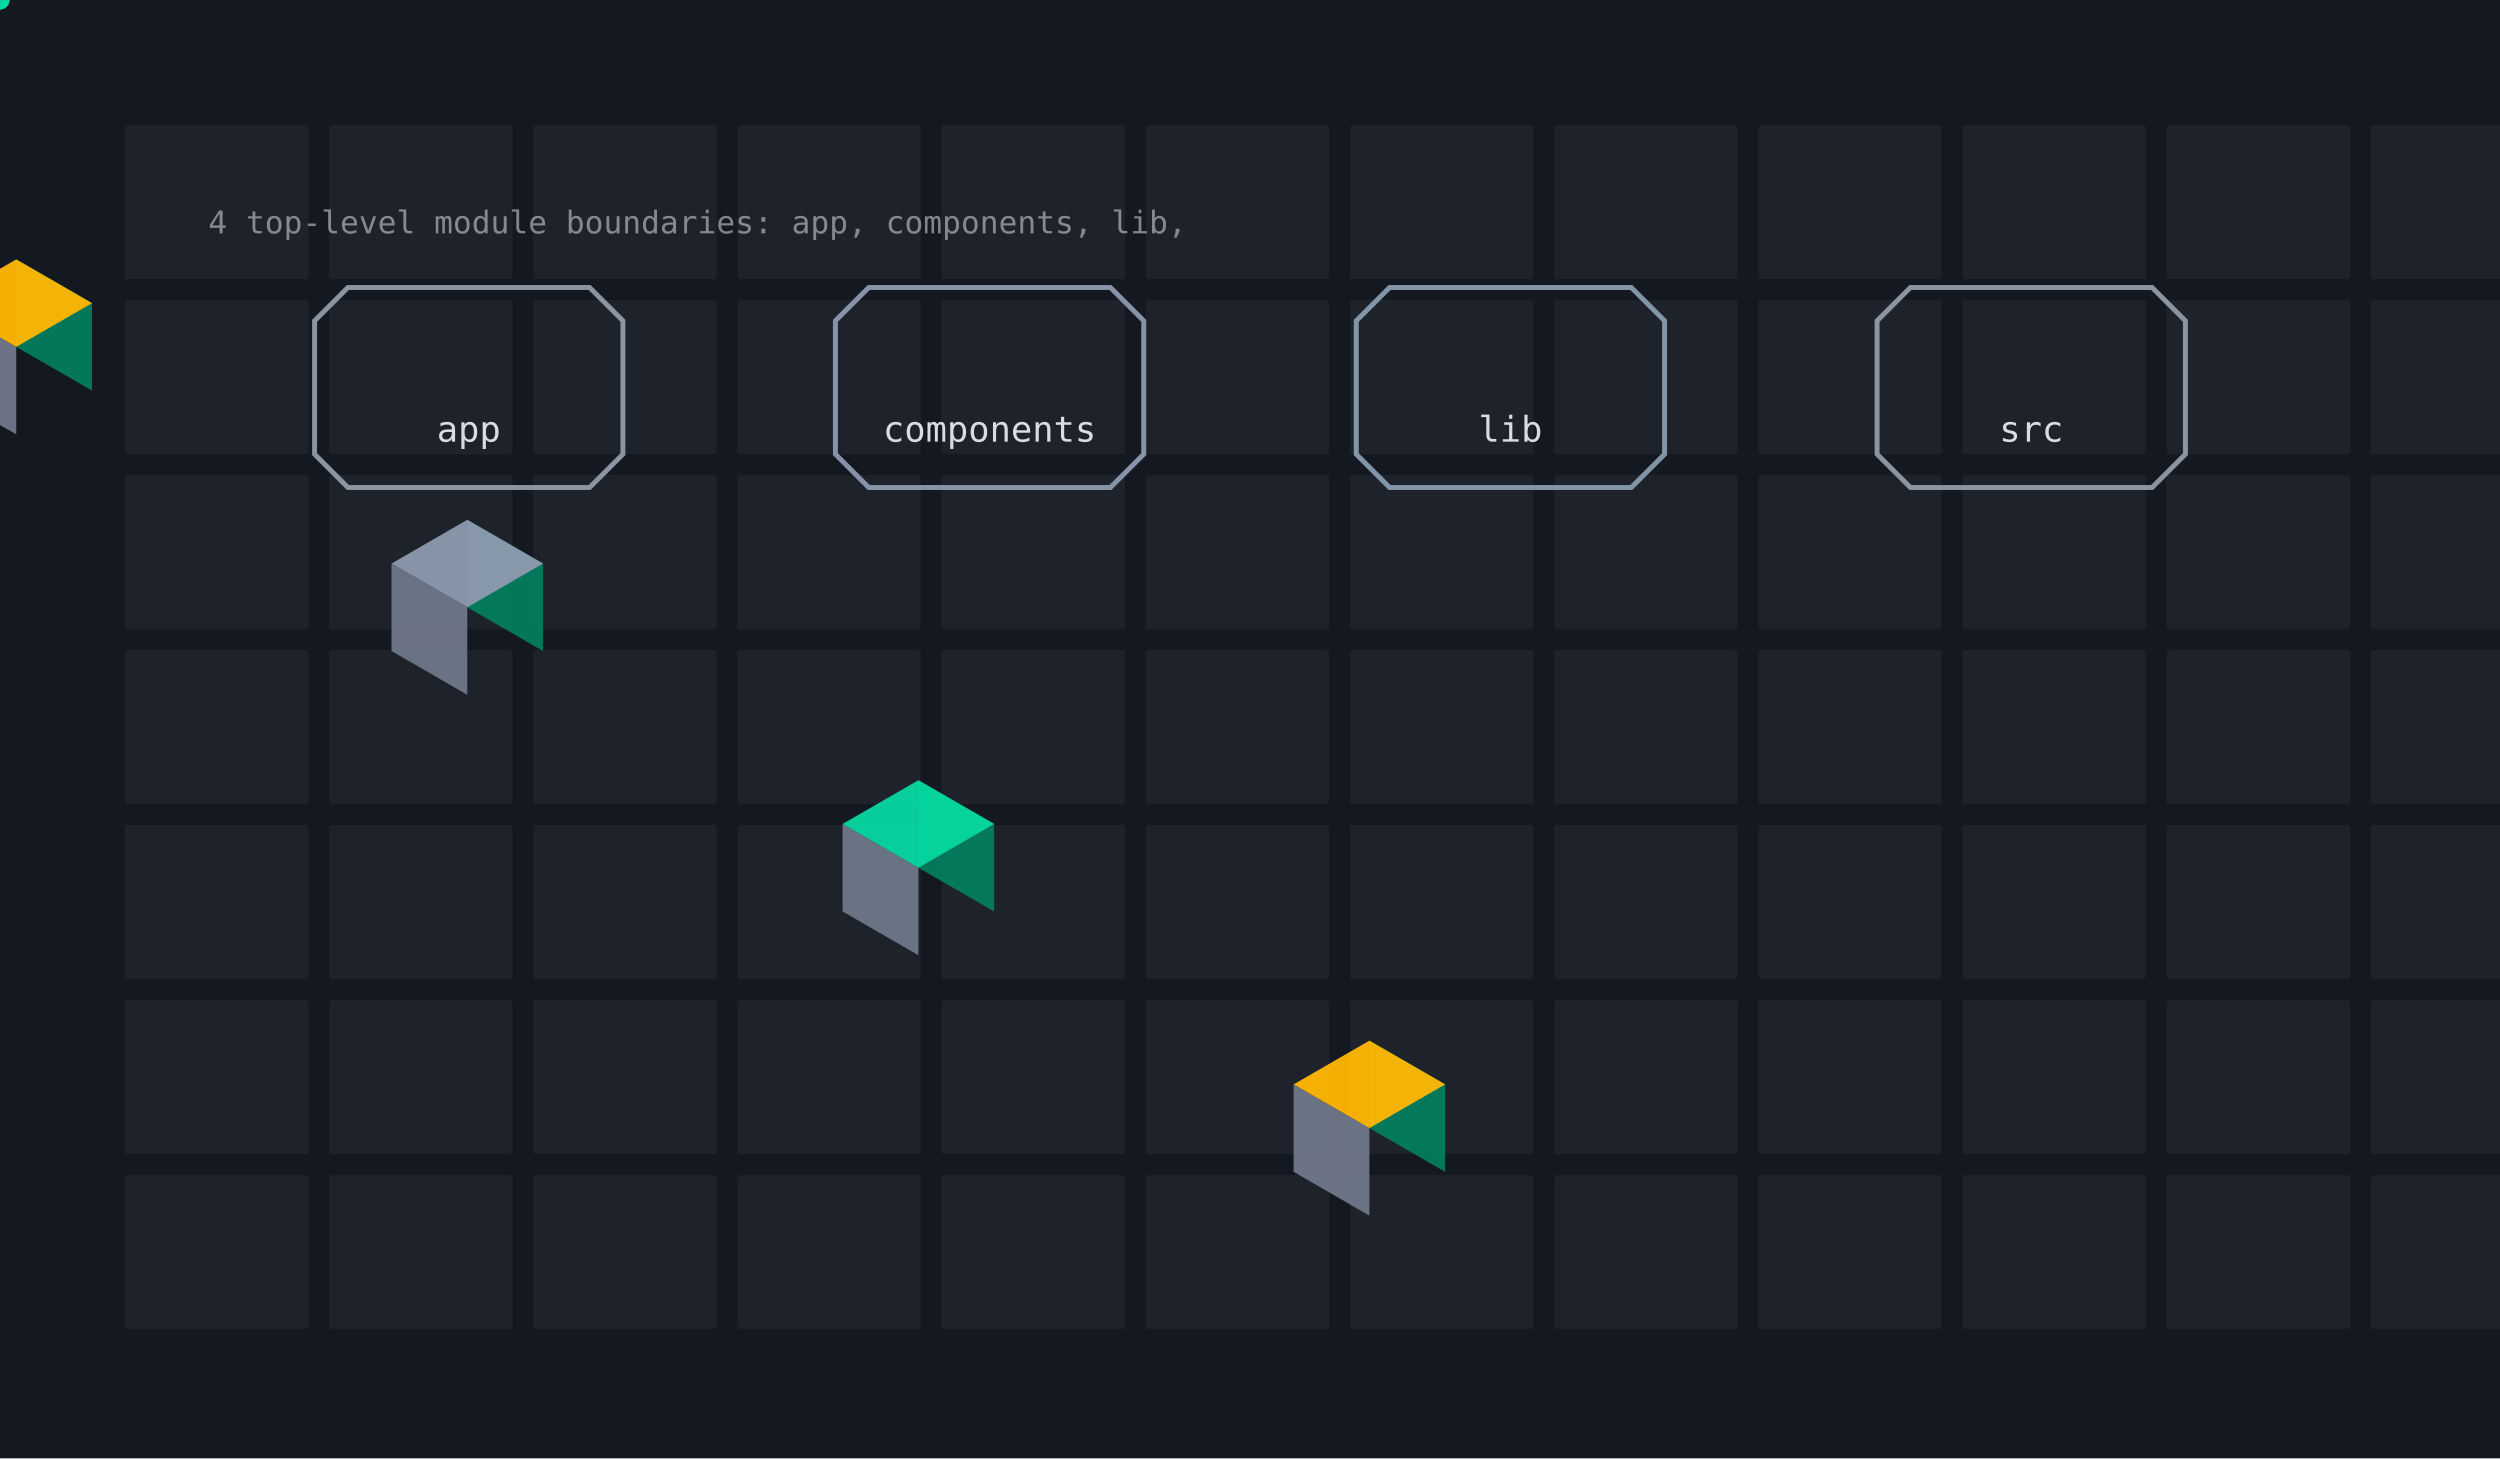
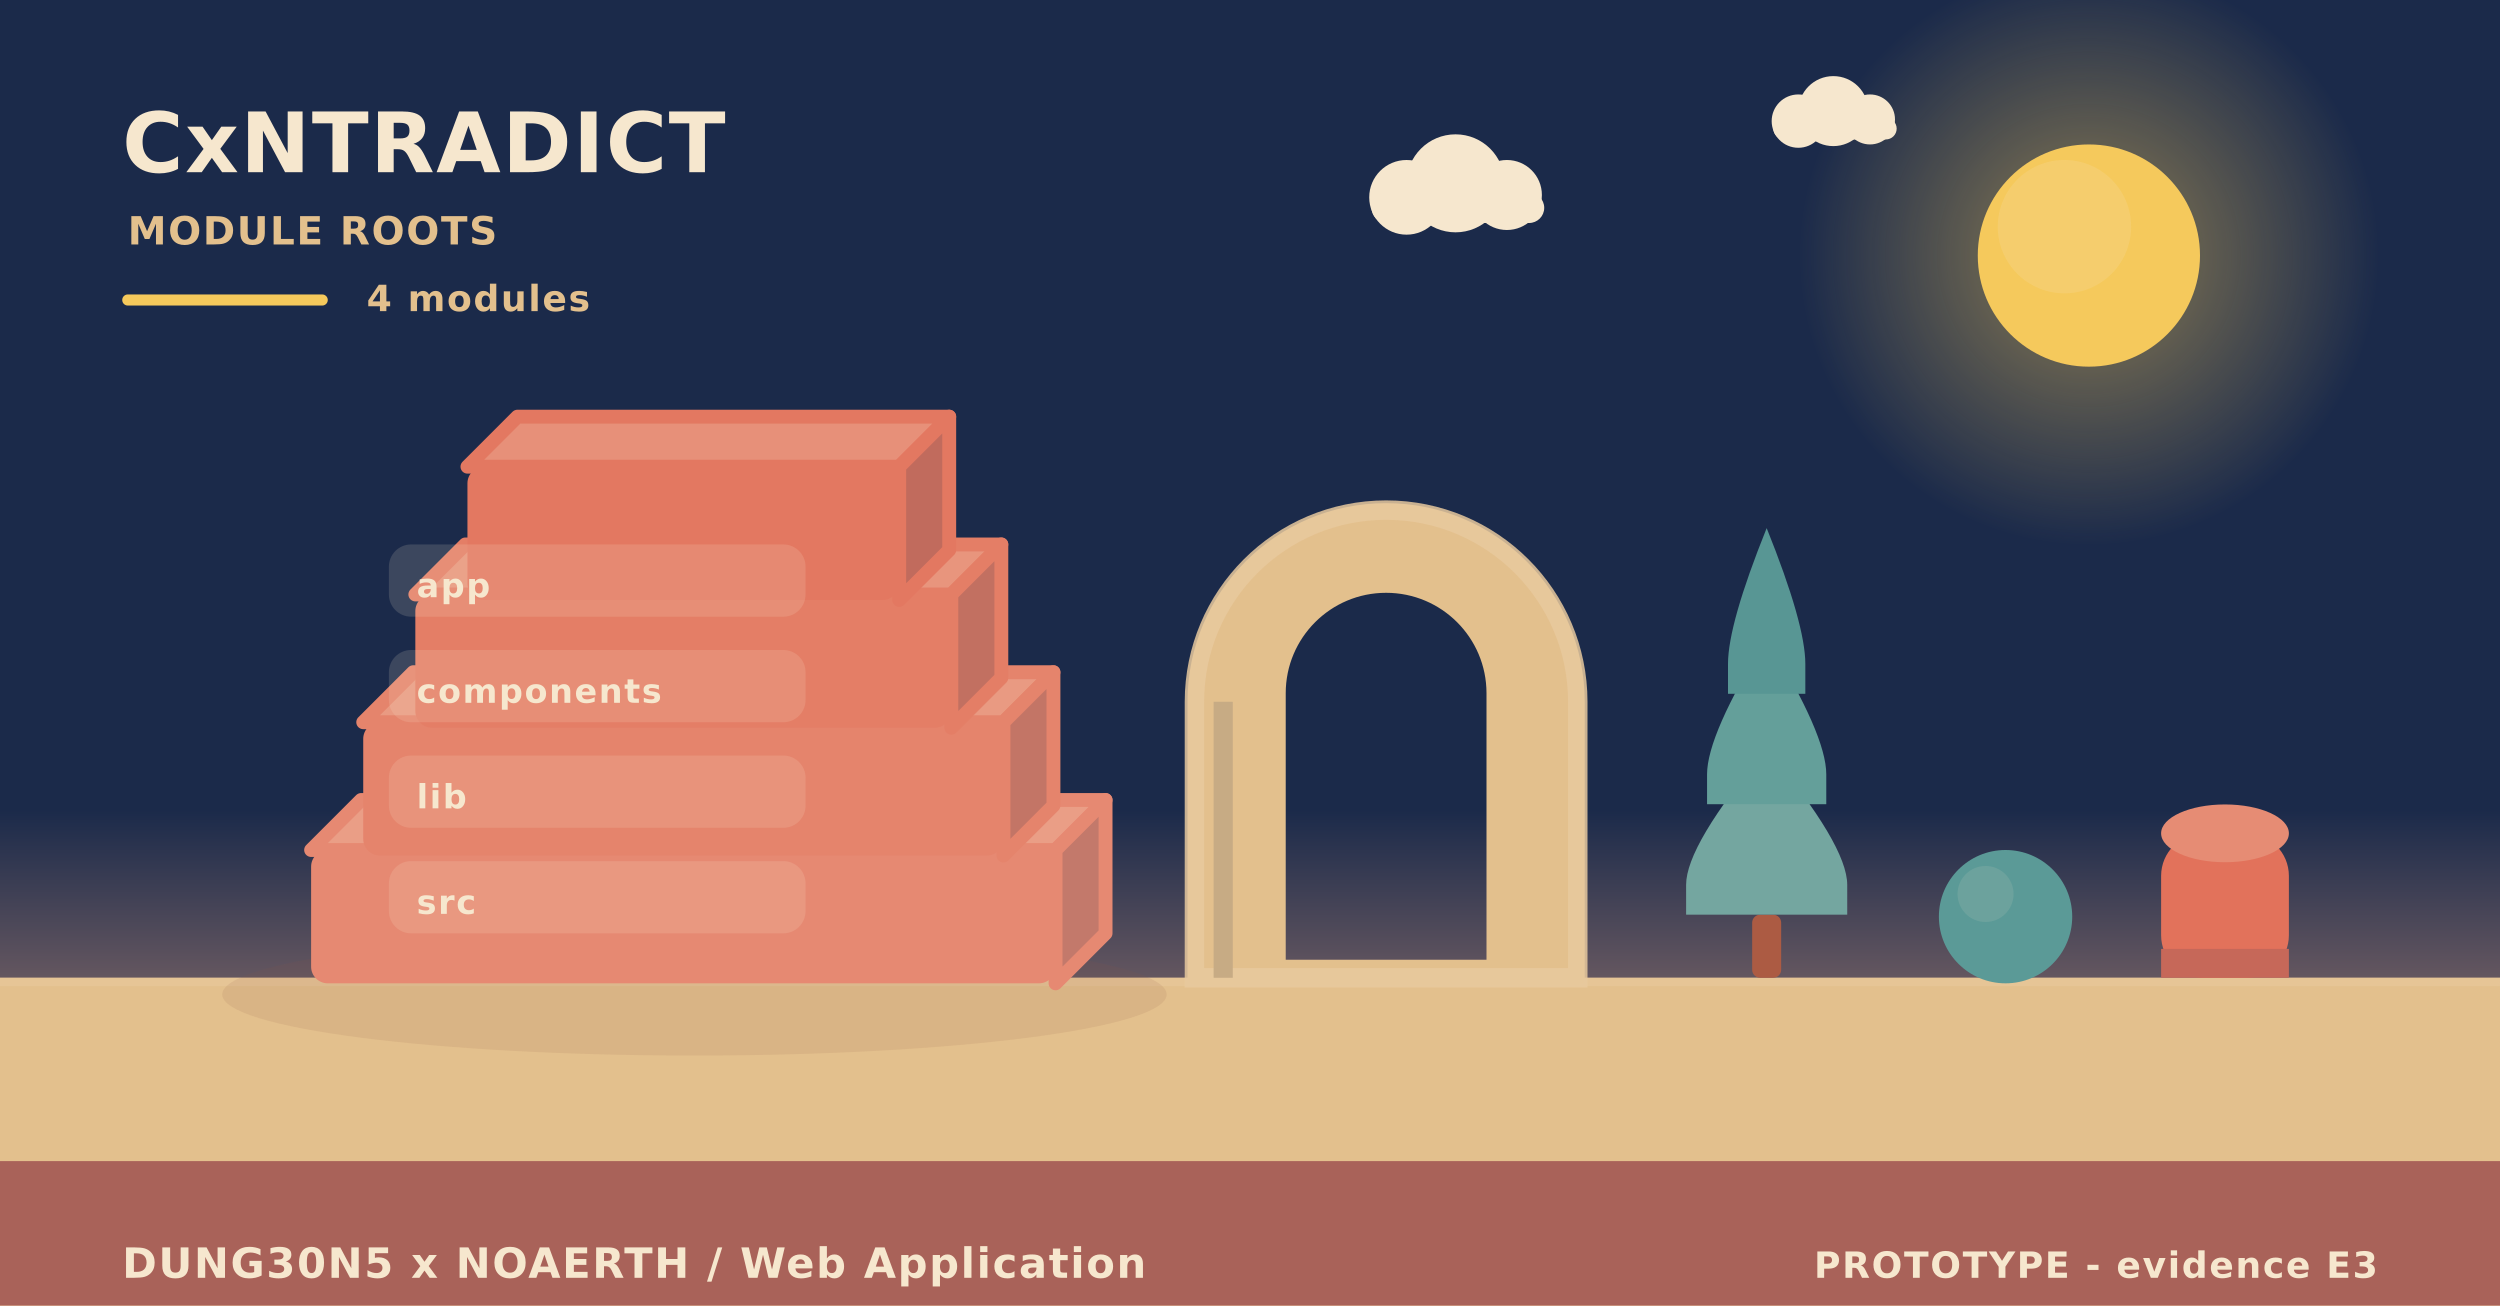
- <svg xmlns="http://www.w3.org/2000/svg" viewBox="0 0 1200 700" width="1200" height="700" role="img" aria-label="CxNTRADICT architecture">
-   <rect width="1200" height="700" fill="#141821" />
-   <defs>
-     <linearGradient id="ga" x1="0" y1="0" x2="1" y2="1">
-       <stop offset="0%" stop-color="#ffb703" />
-       <stop offset="100%" stop-color="#8d99ae" />
-     </linearGradient>
-   </defs>
-   <rect x="60.00" y="60.00" width="88.00" height="74.00" rx="1.20" fill="#eef1f6" opacity="0.05" />
-   <rect x="158.00" y="60.00" width="88.00" height="74.00" rx="1.20" fill="#eef1f6" opacity="0.05" />
-   <rect x="256.00" y="60.00" width="88.00" height="74.00" rx="1.20" fill="#eef1f6" opacity="0.05" />
-   <rect x="354.00" y="60.00" width="88.00" height="74.00" rx="1.20" fill="#eef1f6" opacity="0.05" />
-   <rect x="452.00" y="60.00" width="88.00" height="74.00" rx="1.20" fill="#eef1f6" opacity="0.05" />
-   <rect x="550.00" y="60.00" width="88.00" height="74.00" rx="1.20" fill="#eef1f6" opacity="0.05" />
-   <rect x="648.00" y="60.00" width="88.00" height="74.00" rx="1.20" fill="#eef1f6" opacity="0.05" />
-   <rect x="746.00" y="60.00" width="88.00" height="74.00" rx="1.20" fill="#eef1f6" opacity="0.05" />
-   <rect x="844.00" y="60.00" width="88.00" height="74.00" rx="1.20" fill="#eef1f6" opacity="0.05" />
-   <rect x="942.00" y="60.00" width="88.00" height="74.00" rx="1.20" fill="#eef1f6" opacity="0.05" />
-   <rect x="1040.00" y="60.00" width="88.00" height="74.00" rx="1.20" fill="#eef1f6" opacity="0.05" />
-   <rect x="1138.00" y="60.00" width="88.00" height="74.00" rx="1.20" fill="#eef1f6" opacity="0.05" />
-   <rect x="60.00" y="144.00" width="88.00" height="74.00" rx="1.20" fill="#eef1f6" opacity="0.05" />
-   <rect x="158.00" y="144.00" width="88.00" height="74.00" rx="1.20" fill="#eef1f6" opacity="0.05" />
-   <rect x="256.00" y="144.00" width="88.00" height="74.00" rx="1.20" fill="#eef1f6" opacity="0.05" />
-   <rect x="354.00" y="144.00" width="88.00" height="74.00" rx="1.20" fill="#eef1f6" opacity="0.05" />
-   <rect x="452.00" y="144.00" width="88.00" height="74.00" rx="1.20" fill="#eef1f6" opacity="0.05" />
-   <rect x="550.00" y="144.00" width="88.00" height="74.00" rx="1.20" fill="#eef1f6" opacity="0.05" />
-   <rect x="648.00" y="144.00" width="88.00" height="74.00" rx="1.20" fill="#eef1f6" opacity="0.05" />
-   <rect x="746.00" y="144.00" width="88.00" height="74.00" rx="1.20" fill="#eef1f6" opacity="0.05" />
-   <rect x="844.00" y="144.00" width="88.00" height="74.00" rx="1.20" fill="#eef1f6" opacity="0.05" />
-   <rect x="942.00" y="144.00" width="88.00" height="74.00" rx="1.20" fill="#eef1f6" opacity="0.05" />
-   <rect x="1040.00" y="144.00" width="88.00" height="74.00" rx="1.20" fill="#eef1f6" opacity="0.05" />
-   <rect x="1138.00" y="144.00" width="88.00" height="74.00" rx="1.20" fill="#eef1f6" opacity="0.05" />
-   <rect x="60.00" y="228.00" width="88.00" height="74.00" rx="1.20" fill="#eef1f6" opacity="0.05" />
-   <rect x="158.00" y="228.00" width="88.00" height="74.00" rx="1.20" fill="#eef1f6" opacity="0.05" />
-   <rect x="256.00" y="228.00" width="88.00" height="74.00" rx="1.20" fill="#eef1f6" opacity="0.05" />
-   <rect x="354.00" y="228.00" width="88.00" height="74.00" rx="1.20" fill="#eef1f6" opacity="0.05" />
-   <rect x="452.00" y="228.00" width="88.00" height="74.00" rx="1.20" fill="#eef1f6" opacity="0.05" />
-   <rect x="550.00" y="228.00" width="88.00" height="74.00" rx="1.20" fill="#eef1f6" opacity="0.05" />
-   <rect x="648.00" y="228.00" width="88.00" height="74.00" rx="1.20" fill="#eef1f6" opacity="0.05" />
-   <rect x="746.00" y="228.00" width="88.00" height="74.00" rx="1.20" fill="#eef1f6" opacity="0.05" />
-   <rect x="844.00" y="228.00" width="88.00" height="74.00" rx="1.20" fill="#eef1f6" opacity="0.05" />
-   <rect x="942.00" y="228.00" width="88.00" height="74.00" rx="1.20" fill="#eef1f6" opacity="0.05" />
-   <rect x="1040.00" y="228.00" width="88.00" height="74.00" rx="1.20" fill="#eef1f6" opacity="0.05" />
-   <rect x="1138.00" y="228.00" width="88.00" height="74.00" rx="1.20" fill="#eef1f6" opacity="0.05" />
-   <rect x="60.00" y="312.00" width="88.00" height="74.00" rx="1.20" fill="#eef1f6" opacity="0.05" />
-   <rect x="158.00" y="312.00" width="88.00" height="74.00" rx="1.20" fill="#eef1f6" opacity="0.05" />
-   <rect x="256.00" y="312.00" width="88.00" height="74.00" rx="1.20" fill="#eef1f6" opacity="0.05" />
-   <rect x="354.00" y="312.00" width="88.00" height="74.00" rx="1.20" fill="#eef1f6" opacity="0.05" />
-   <rect x="452.00" y="312.00" width="88.00" height="74.00" rx="1.20" fill="#eef1f6" opacity="0.05" />
-   <rect x="550.00" y="312.00" width="88.00" height="74.00" rx="1.20" fill="#eef1f6" opacity="0.05" />
-   <rect x="648.00" y="312.00" width="88.00" height="74.00" rx="1.20" fill="#eef1f6" opacity="0.05" />
-   <rect x="746.00" y="312.00" width="88.00" height="74.00" rx="1.20" fill="#eef1f6" opacity="0.05" />
-   <rect x="844.00" y="312.00" width="88.00" height="74.00" rx="1.20" fill="#eef1f6" opacity="0.05" />
-   <rect x="942.00" y="312.00" width="88.00" height="74.00" rx="1.20" fill="#eef1f6" opacity="0.05" />
-   <rect x="1040.00" y="312.00" width="88.00" height="74.00" rx="1.20" fill="#eef1f6" opacity="0.05" />
-   <rect x="1138.00" y="312.00" width="88.00" height="74.00" rx="1.20" fill="#eef1f6" opacity="0.05" />
-   <rect x="60.00" y="396.00" width="88.00" height="74.00" rx="1.20" fill="#eef1f6" opacity="0.05" />
-   <rect x="158.00" y="396.00" width="88.00" height="74.00" rx="1.20" fill="#eef1f6" opacity="0.05" />
-   <rect x="256.00" y="396.00" width="88.00" height="74.00" rx="1.20" fill="#eef1f6" opacity="0.05" />
-   <rect x="354.00" y="396.00" width="88.00" height="74.00" rx="1.20" fill="#eef1f6" opacity="0.05" />
-   <rect x="452.00" y="396.00" width="88.00" height="74.00" rx="1.20" fill="#eef1f6" opacity="0.05" />
-   <rect x="550.00" y="396.00" width="88.00" height="74.00" rx="1.20" fill="#eef1f6" opacity="0.05" />
-   <rect x="648.00" y="396.00" width="88.00" height="74.00" rx="1.20" fill="#eef1f6" opacity="0.05" />
-   <rect x="746.00" y="396.00" width="88.00" height="74.00" rx="1.20" fill="#eef1f6" opacity="0.05" />
-   <rect x="844.00" y="396.00" width="88.00" height="74.00" rx="1.20" fill="#eef1f6" opacity="0.05" />
-   <rect x="942.00" y="396.00" width="88.00" height="74.00" rx="1.20" fill="#eef1f6" opacity="0.05" />
-   <rect x="1040.00" y="396.00" width="88.00" height="74.00" rx="1.20" fill="#eef1f6" opacity="0.05" />
-   <rect x="1138.00" y="396.00" width="88.00" height="74.00" rx="1.20" fill="#eef1f6" opacity="0.05" />
-   <rect x="60.00" y="480.00" width="88.00" height="74.00" rx="1.20" fill="#eef1f6" opacity="0.05" />
-   <rect x="158.00" y="480.00" width="88.00" height="74.00" rx="1.20" fill="#eef1f6" opacity="0.05" />
-   <rect x="256.00" y="480.00" width="88.00" height="74.00" rx="1.20" fill="#eef1f6" opacity="0.05" />
-   <rect x="354.00" y="480.00" width="88.00" height="74.00" rx="1.20" fill="#eef1f6" opacity="0.05" />
-   <rect x="452.00" y="480.00" width="88.00" height="74.00" rx="1.20" fill="#eef1f6" opacity="0.05" />
-   <rect x="550.00" y="480.00" width="88.00" height="74.00" rx="1.20" fill="#eef1f6" opacity="0.05" />
-   <rect x="648.00" y="480.00" width="88.00" height="74.00" rx="1.20" fill="#eef1f6" opacity="0.05" />
-   <rect x="746.00" y="480.00" width="88.00" height="74.00" rx="1.20" fill="#eef1f6" opacity="0.05" />
-   <rect x="844.00" y="480.00" width="88.00" height="74.00" rx="1.20" fill="#eef1f6" opacity="0.05" />
-   <rect x="942.00" y="480.00" width="88.00" height="74.00" rx="1.20" fill="#eef1f6" opacity="0.05" />
-   <rect x="1040.00" y="480.00" width="88.00" height="74.00" rx="1.20" fill="#eef1f6" opacity="0.05" />
-   <rect x="1138.00" y="480.00" width="88.00" height="74.00" rx="1.20" fill="#eef1f6" opacity="0.05" />
-   <rect x="60.00" y="564.00" width="88.00" height="74.00" rx="1.20" fill="#eef1f6" opacity="0.05" />
-   <rect x="158.00" y="564.00" width="88.00" height="74.00" rx="1.20" fill="#eef1f6" opacity="0.05" />
-   <rect x="256.00" y="564.00" width="88.00" height="74.00" rx="1.20" fill="#eef1f6" opacity="0.05" />
-   <rect x="354.00" y="564.00" width="88.00" height="74.00" rx="1.20" fill="#eef1f6" opacity="0.05" />
-   <rect x="452.00" y="564.00" width="88.00" height="74.00" rx="1.20" fill="#eef1f6" opacity="0.05" />
-   <rect x="550.00" y="564.00" width="88.00" height="74.00" rx="1.20" fill="#eef1f6" opacity="0.05" />
-   <rect x="648.00" y="564.00" width="88.00" height="74.00" rx="1.20" fill="#eef1f6" opacity="0.05" />
-   <rect x="746.00" y="564.00" width="88.00" height="74.00" rx="1.20" fill="#eef1f6" opacity="0.05" />
-   <rect x="844.00" y="564.00" width="88.00" height="74.00" rx="1.20" fill="#eef1f6" opacity="0.05" />
-   <rect x="942.00" y="564.00" width="88.00" height="74.00" rx="1.20" fill="#eef1f6" opacity="0.05" />
-   <rect x="1040.00" y="564.00" width="88.00" height="74.00" rx="1.20" fill="#eef1f6" opacity="0.05" />
-   <rect x="1138.00" y="564.00" width="88.00" height="74.00" rx="1.20" fill="#eef1f6" opacity="0.05" />
-   <path d="M167.00,138.00 H283.00 L299.00,154.00 V218.00 L283.00,234.00 H167.00 L151.00,218.00 V154.00 Z" fill="none" stroke="rgba(255,183,3,0.550)" stroke-width="1.80" opacity="0.90" />
-   <polygon points="7.79,166.50 44.17,187.50 44.17,145.50 7.79,124.50" fill="#037c5d" opacity="0.95" />
-   <polygon points="-28.58,187.50 7.79,208.50 7.79,166.50 -28.58,145.50" fill="#6e7788" opacity="0.95" />
-   <polygon points="7.79,124.50 44.17,145.50 7.79,166.50 -28.58,145.50" fill="#ffb703" opacity="0.95" />
-   <text x="225" y="212" font-family="ui-monospace,Menlo,monospace" font-size="17" fill="rgba(238,241,246,0.900)" text-anchor="middle">app</text>
+ <svg xmlns="http://www.w3.org/2000/svg" width="900" height="470" viewBox="0 0 900 470" role="img" aria-label="CxNTRADICT - how it is built">
+   <linearGradient id="skya" x1="0" y1="0" x2="0" y2="1">
+     <stop offset="0" stop-color="#1b2a4a" />
+     <stop offset="0.62" stop-color="#1b2a4a" />
+     <stop offset="1" stop-color="#f3ad8a" />
+   </linearGradient>
+   <rect width="900" height="470" fill="url(#skya)" />
+   <radialGradient id="suna">
+     <stop offset="0.35" stop-color="#f5c95c" stop-opacity="0.34" />
+     <stop offset="1" stop-color="#f5c95c" stop-opacity="0" />
+   </radialGradient>
+   <circle cx="752" cy="92" r="104" fill="url(#suna)" />
+   <circle cx="752" cy="92" r="40" fill="#f5c95c" />
+   <circle cx="743.2" cy="81.6" r="24" fill="#f5d27e" opacity="0.5" />
  <g>
-     <path d="M167.00,138.00 H283.00 L299.00,154.00 V218.00 L283.00,234.00 H167.00 L151.00,218.00 V154.00 Z" fill="none" stroke="#8d99ae" stroke-width="2.40" opacity="0.90" />
-     <animate attributeName="opacity" values="0.25;1.0;0.25" dur="20.8s" begin="0.0s" repeatCount="indefinite" />
+     <circle cx="524" cy="66" r="17.64" fill="#f6e7ce" />
+     <circle cx="506.36" cy="71.04" r="13.44" fill="#f6e7ce" />
+     <circle cx="542.48" cy="70.2" r="12.6" fill="#f6e7ce" />
+     <rect x="493.76" y="69.36" width="62.16" height="10.92" rx="5.46" fill="#f6e7ce" />
+     <animateTransform attributeName="transform" type="translate" values="0 0;24 0;0 0" dur="36s" begin="0s" repeatCount="indefinite" />
  </g>
-   <g opacity="0.9">
-     <circle cx="0.00" cy="0.00" r="4.50" fill="#06d6a0" opacity="1.00" />
-     <animateTransform attributeName="transform" type="translate" values="225.00,184.00 475.00,184.00" dur="6.933s" begin="0.0s" repeatCount="indefinite" />
-     <animateTransform attributeName="transform" type="translate" values="475.00,184.00 225.00,184.00" dur="6.933s" begin="3.467s" repeatCount="indefinite" />
+   <g>
+     <circle cx="660" cy="40" r="12.6" fill="#f6e7ce" />
+     <circle cx="647.4" cy="43.6" r="9.6" fill="#f6e7ce" />
+     <circle cx="673.2" cy="43" r="9" fill="#f6e7ce" />
+     <rect x="638.4" y="42.4" width="44.4" height="7.8" rx="3.9" fill="#f6e7ce" />
+     <animateTransform attributeName="transform" type="translate" values="0 0;-18 0;0 0" dur="46s" begin="3s" repeatCount="indefinite" />
  </g>
-   <path d="M417.00,138.00 H533.00 L549.00,154.00 V218.00 L533.00,234.00 H417.00 L401.00,218.00 V154.00 Z" fill="none" stroke="rgba(141,153,174,0.550)" stroke-width="1.80" opacity="0.90" />
-   <polygon points="224.30,291.50 260.67,312.50 260.67,270.50 224.30,249.50" fill="#037c5d" opacity="0.95" />
-   <polygon points="187.93,312.50 224.30,333.50 224.30,291.50 187.93,270.50" fill="#6e7788" opacity="0.95" />
-   <polygon points="224.30,249.50 260.67,270.50 224.30,291.50 187.93,270.50" fill="#8d99ae" opacity="0.95" />
-   <text x="475" y="212" font-family="ui-monospace,Menlo,monospace" font-size="17" fill="rgba(238,241,246,0.900)" text-anchor="middle">components</text>
+   <rect x="0" y="352" width="900" height="118" fill="#e3c08d" />
+   <rect x="0" y="352" width="900" height="3" fill="#e6c596" />
+   <text x="44" y="62" font-family="Verdana,DejaVu Sans,sans-serif" font-size="30" font-weight="700" letter-spacing="0.6" fill="#f6e7ce" text-anchor="start">CxNTRADICT</text>
+   <text x="46" y="88" font-family="Verdana,DejaVu Sans,sans-serif" font-size="14" font-weight="700" letter-spacing="0.6" fill="#e3c08d" text-anchor="start">MODULE ROOTS</text>
+   <rect x="44" y="106" width="74" height="4" rx="2" fill="#f5c95c" />
+   <text x="132" y="112" font-family="Verdana,DejaVu Sans,sans-serif" font-size="13" font-weight="700" letter-spacing="0.6" fill="#e3c08d" text-anchor="start">4 modules</text>
+   <ellipse cx="250" cy="358" rx="170" ry="22" fill="rgba(138,90,68,0.11)" />
+   <path d="M112,306 L380,306 L398,288 L130,288 Z" fill="#ea9e86" stroke="#e68972" stroke-width="5" stroke-linejoin="round" />
+   <path d="M380,306 L398,288 L398,336 L380,354 Z" fill="#c3796b" stroke="#e68972" stroke-width="5" stroke-linejoin="round" />
+   <rect x="112" y="306" width="268" height="48" rx="6" fill="#e68972" />
+   <path d="M130.76,260 L361.24,260 L379.24,242 L148.76,242 Z" fill="#e99a82" stroke="#e5846c" stroke-width="5" stroke-linejoin="round" />
+   <path d="M361.24,260 L379.24,242 L379.24,290 L361.24,308 Z" fill="#c37566" stroke="#e5846c" stroke-width="5" stroke-linejoin="round" />
+   <rect x="130.76" y="260" width="230.48" height="48" rx="6" fill="#e5846c" />
+   <path d="M149.52,214 L342.48,214 L360.48,196 L167.52,196 Z" fill="#e8957d" stroke="#e47e66" stroke-width="5" stroke-linejoin="round" />
+   <path d="M342.48,214 L360.48,196 L360.48,244 L342.48,262 Z" fill="#c27061" stroke="#e47e66" stroke-width="5" stroke-linejoin="round" />
+   <rect x="149.52" y="214" width="192.96" height="48" rx="6" fill="#e47e66" />
+   <path d="M168.28,168 L323.72,168 L341.72,150 L186.28,150 Z" fill="#e79079" stroke="#e37861" stroke-width="5" stroke-linejoin="round" />
+   <path d="M323.72,168 L341.72,150 L341.72,198 L323.72,216 Z" fill="#c16b5d" stroke="#e37861" stroke-width="5" stroke-linejoin="round" />
+   <rect x="168.28" y="168" width="155.44" height="48" rx="6" fill="#e37861" />
+   <rect x="140" y="196" width="150" height="26" rx="8" fill="rgba(246,231,206,0.16)" opacity="0.94" />
  <g>
-     <path d="M417.00,138.00 H533.00 L549.00,154.00 V218.00 L533.00,234.00 H417.00 L401.00,218.00 V154.00 Z" fill="none" stroke="#8d99ae" stroke-width="2.40" opacity="0.90" />
-     <animate attributeName="opacity" values="0.25;1.0;0.25" dur="20.8s" begin="0.45s" repeatCount="indefinite" />
+     <text x="150" y="215" font-family="Verdana,DejaVu Sans,sans-serif" font-size="12" font-weight="700" letter-spacing="0.6" fill="#f6e7ce" text-anchor="start">app</text>
+     <animateTransform attributeName="transform" type="translate" values="0 10;0 0" dur="0.7s" begin="0.3s" fill="freeze" />
  </g>
-   <g opacity="0.9">
-     <circle cx="0.00" cy="0.00" r="4.50" fill="#06d6a0" opacity="1.00" />
-     <animateTransform attributeName="transform" type="translate" values="475.00,184.00 725.00,184.00" dur="6.933s" begin="0.3s" repeatCount="indefinite" />
-     <animateTransform attributeName="transform" type="translate" values="725.00,184.00 475.00,184.00" dur="6.933s" begin="3.767s" repeatCount="indefinite" />
+   <rect x="140" y="234" width="150" height="26" rx="8" fill="rgba(246,231,206,0.16)" opacity="0.94" />
+   <g>
+     <text x="150" y="253" font-family="Verdana,DejaVu Sans,sans-serif" font-size="12" font-weight="700" letter-spacing="0.6" fill="#f6e7ce" text-anchor="start">components</text>
+     <animateTransform attributeName="transform" type="translate" values="0 10;0 0" dur="0.7s" begin="0.5s" fill="freeze" />
  </g>
-   <path d="M667.00,138.00 H783.00 L799.00,154.00 V218.00 L783.00,234.00 H667.00 L651.00,218.00 V154.00 Z" fill="none" stroke="rgba(6,214,160,0.550)" stroke-width="1.80" opacity="0.90" />
-   <polygon points="440.81,416.50 477.18,437.50 477.18,395.50 440.81,374.50" fill="#037c5d" opacity="0.95" />
-   <polygon points="404.43,437.50 440.81,458.50 440.81,416.50 404.43,395.50" fill="#6e7788" opacity="0.95" />
-   <polygon points="440.81,374.50 477.18,395.50 440.81,416.50 404.43,395.50" fill="#06d6a0" opacity="0.95" />
-   <text x="725" y="212" font-family="ui-monospace,Menlo,monospace" font-size="17" fill="rgba(238,241,246,0.900)" text-anchor="middle">lib</text>
+   <rect x="140" y="272" width="150" height="26" rx="8" fill="rgba(246,231,206,0.16)" opacity="0.94" />
  <g>
-     <path d="M667.00,138.00 H783.00 L799.00,154.00 V218.00 L783.00,234.00 H667.00 L651.00,218.00 V154.00 Z" fill="none" stroke="#8d99ae" stroke-width="2.40" opacity="0.90" />
-     <animate attributeName="opacity" values="0.25;1.0;0.25" dur="20.8s" begin="0.9s" repeatCount="indefinite" />
+     <text x="150" y="291" font-family="Verdana,DejaVu Sans,sans-serif" font-size="12" font-weight="700" letter-spacing="0.6" fill="#f6e7ce" text-anchor="start">lib</text>
+     <animateTransform attributeName="transform" type="translate" values="0 10;0 0" dur="0.7s" begin="0.7s" fill="freeze" />
  </g>
-   <g opacity="0.9">
-     <circle cx="0.00" cy="0.00" r="4.50" fill="#06d6a0" opacity="1.00" />
-     <animateTransform attributeName="transform" type="translate" values="725.00,184.00 975.00,184.00" dur="6.933s" begin="0.6s" repeatCount="indefinite" />
-     <animateTransform attributeName="transform" type="translate" values="975.00,184.00 725.00,184.00" dur="6.933s" begin="4.067s" repeatCount="indefinite" />
+   <rect x="140" y="310" width="150" height="26" rx="8" fill="rgba(246,231,206,0.16)" opacity="0.94" />
+   <g>
+     <text x="150" y="329" font-family="Verdana,DejaVu Sans,sans-serif" font-size="12" font-weight="700" letter-spacing="0.6" fill="#f6e7ce" text-anchor="start">src</text>
+     <animateTransform attributeName="transform" type="translate" values="0 10;0 0" dur="0.7s" begin="0.9s" fill="freeze" />
  </g>
-   <path d="M917.00,138.00 H1033.00 L1049.00,154.00 V218.00 L1033.00,234.00 H917.00 L901.00,218.00 V154.00 Z" fill="none" stroke="rgba(255,183,3,0.550)" stroke-width="1.80" opacity="0.90" />
-   <polygon points="657.31,541.50 693.69,562.50 693.69,520.50 657.31,499.50" fill="#037c5d" opacity="0.95" />
-   <polygon points="620.94,562.50 657.31,583.50 657.31,541.50 620.94,520.50" fill="#6e7788" opacity="0.95" />
-   <polygon points="657.31,499.50 693.69,520.50 657.31,541.50 620.94,520.50" fill="#ffb703" opacity="0.95" />
-   <text x="975" y="212" font-family="ui-monospace,Menlo,monospace" font-size="17" fill="rgba(238,241,246,0.900)" text-anchor="middle">src</text>
-   <g>
-     <path d="M917.00,138.00 H1033.00 L1049.00,154.00 V218.00 L1033.00,234.00 H917.00 L901.00,218.00 V154.00 Z" fill="none" stroke="#8d99ae" stroke-width="2.40" opacity="0.90" />
-     <animate attributeName="opacity" values="0.25;1.0;0.25" dur="20.8s" begin="1.35s" repeatCount="indefinite" />
-   </g>
-   <g opacity="0.9">
-     <circle cx="0.00" cy="0.00" r="4.50" fill="#06d6a0" opacity="1.00" />
-     <animateTransform attributeName="transform" type="translate" values="975.00,184.00 975.00,184.00" dur="6.933s" begin="0.9s" repeatCount="indefinite" />
-     <animateTransform attributeName="transform" type="translate" values="975.00,184.00 975.00,184.00" dur="6.933s" begin="4.367s" repeatCount="indefinite" />
-   </g>
-   <text x="100" y="112" font-family="ui-monospace,Menlo,monospace" font-size="15" fill="rgba(238,241,246,0.500)">4 top-level module boundaries: app, components, lib,</text>
+   <path d="M430,352 L430,252.64 A69,69 0 0 1 568,252.64 L568,352 Z M460.36,348 L460.36,249.55 A38.64,38.64 0 0 1 537.64,249.55 L537.64,348 Z" fill="#e3c08d" fill-rule="evenodd" stroke="#e3c08d" stroke-width="5" stroke-linejoin="round" />
+   <path d="M430,352 L430,252.64 A69,69 0 0 1 568,252.64 L568,352 Z" fill="none" stroke="#e8c99d" stroke-width="7" stroke-linecap="round" opacity="0.85" />
+   <rect x="436.9" y="252.64" width="6.9" height="99.36" fill="#c7ab84" />
+   <rect x="630.78" y="329.28" width="10.44" height="22.72" rx="2.9" fill="#ac5b43" />
+   <path d="M636,269.64 Q607,304.23 607,318.54 Q607,329.28 607,329.28 L665,329.28 Q665,329.28 665,318.54 Q665,304.23 636,269.64 Z" fill="#74a6a0" />
+   <path d="M636,229.88 Q614.54,264.47 614.54,278.78 Q614.54,289.52 614.54,289.52 L657.46,289.52 Q657.46,289.52 657.46,278.78 Q657.46,264.47 636,229.88 Z" fill="#649f9a" />
+   <path d="M636,190.12 Q622.08,224.71 622.08,239.02 Q622.08,249.76 622.08,249.76 L649.92,249.76 Q649.92,249.76 649.92,239.02 Q649.92,224.71 636,190.12 Z" fill="#589694" />
+   <circle cx="722" cy="330" r="24" fill="#5b9a97" />
+   <circle cx="714.8" cy="321.84" r="10.08" fill="#7aa9a2" opacity="0.55" />
+   <rect x="778" y="300" width="46" height="52" rx="15.33" fill="#e2725b" />
+   <ellipse cx="801" cy="300" rx="23" ry="10.4" fill="#e68c74" />
+   <rect x="778" y="341.6" width="46" height="10.4" fill="#c66859" />
+   <rect x="0" y="418" width="900" height="52" rx="0" fill="#a65c56" opacity="0.94" />
+   <text x="44" y="460" font-family="Verdana,DejaVu Sans,sans-serif" font-size="15" font-weight="700" letter-spacing="0.6" fill="#f6e7ce" text-anchor="start">DUNG30N5 x NOAERTH  /  Web Application</text>
+   <text x="856" y="460" font-family="Verdana,DejaVu Sans,sans-serif" font-size="13" font-weight="700" letter-spacing="0.6" fill="#f6e7ce" text-anchor="end">PROTOTYPE  -  evidence E3</text>
</svg>
